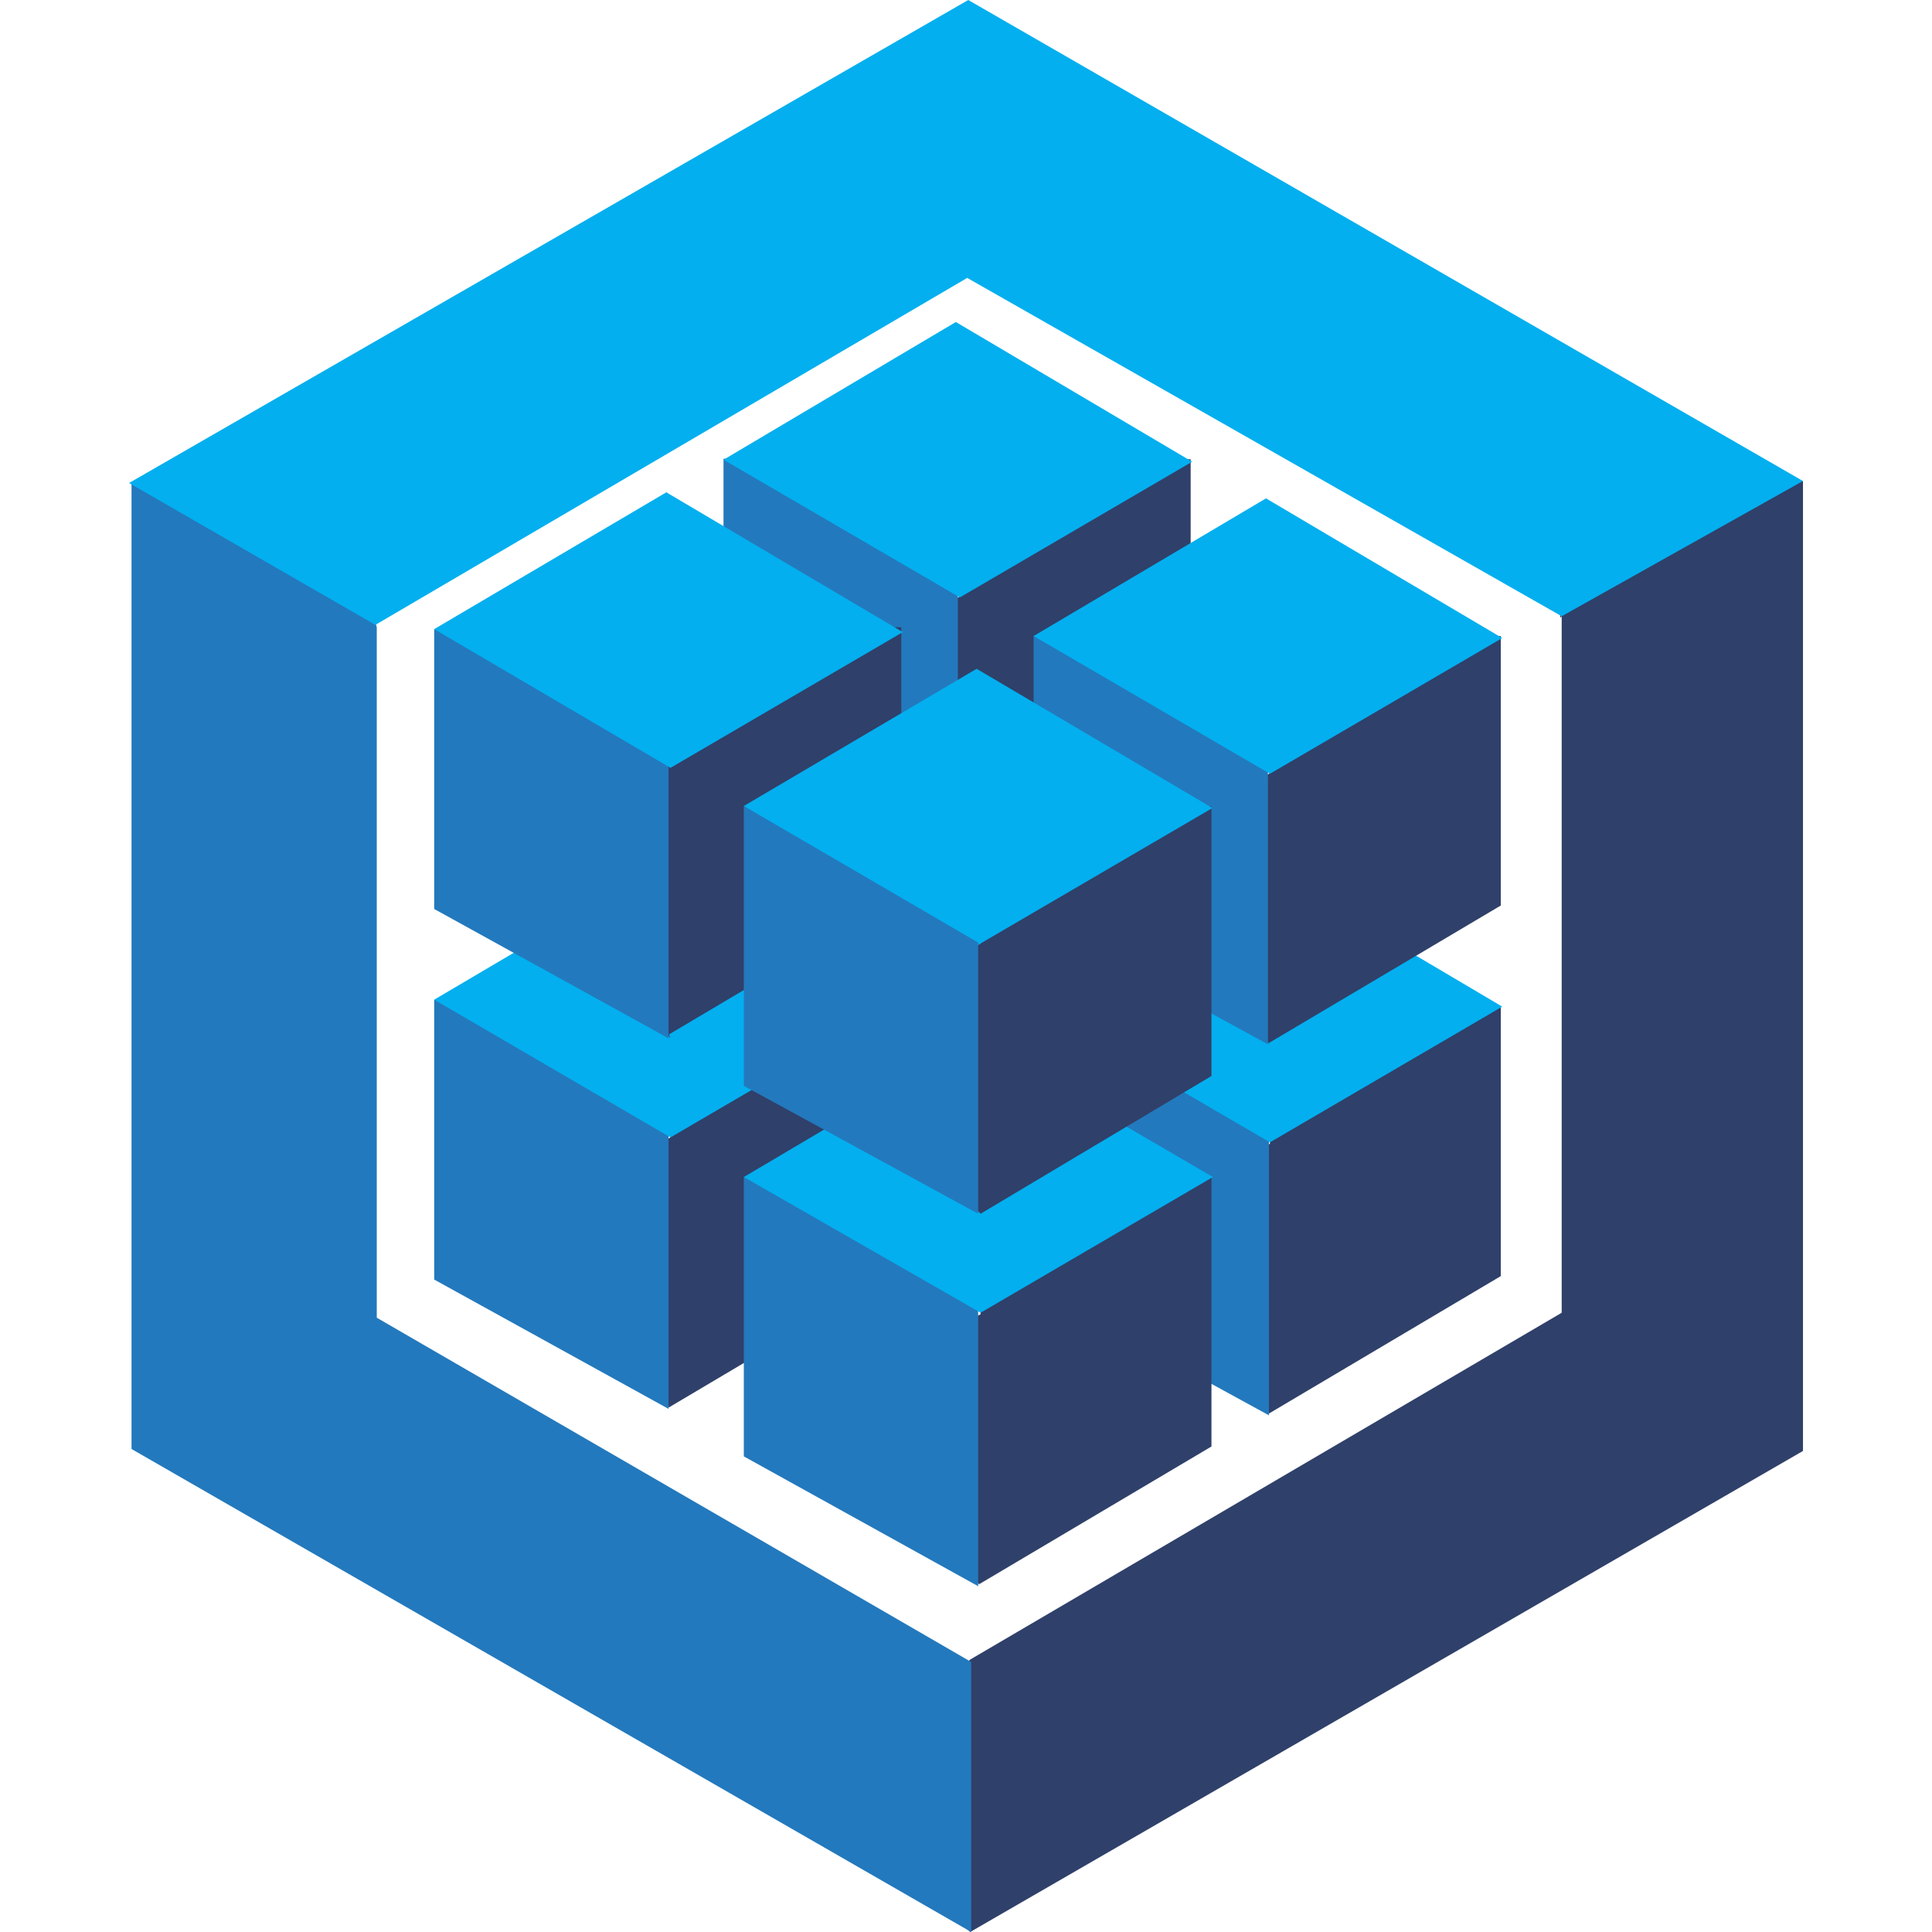
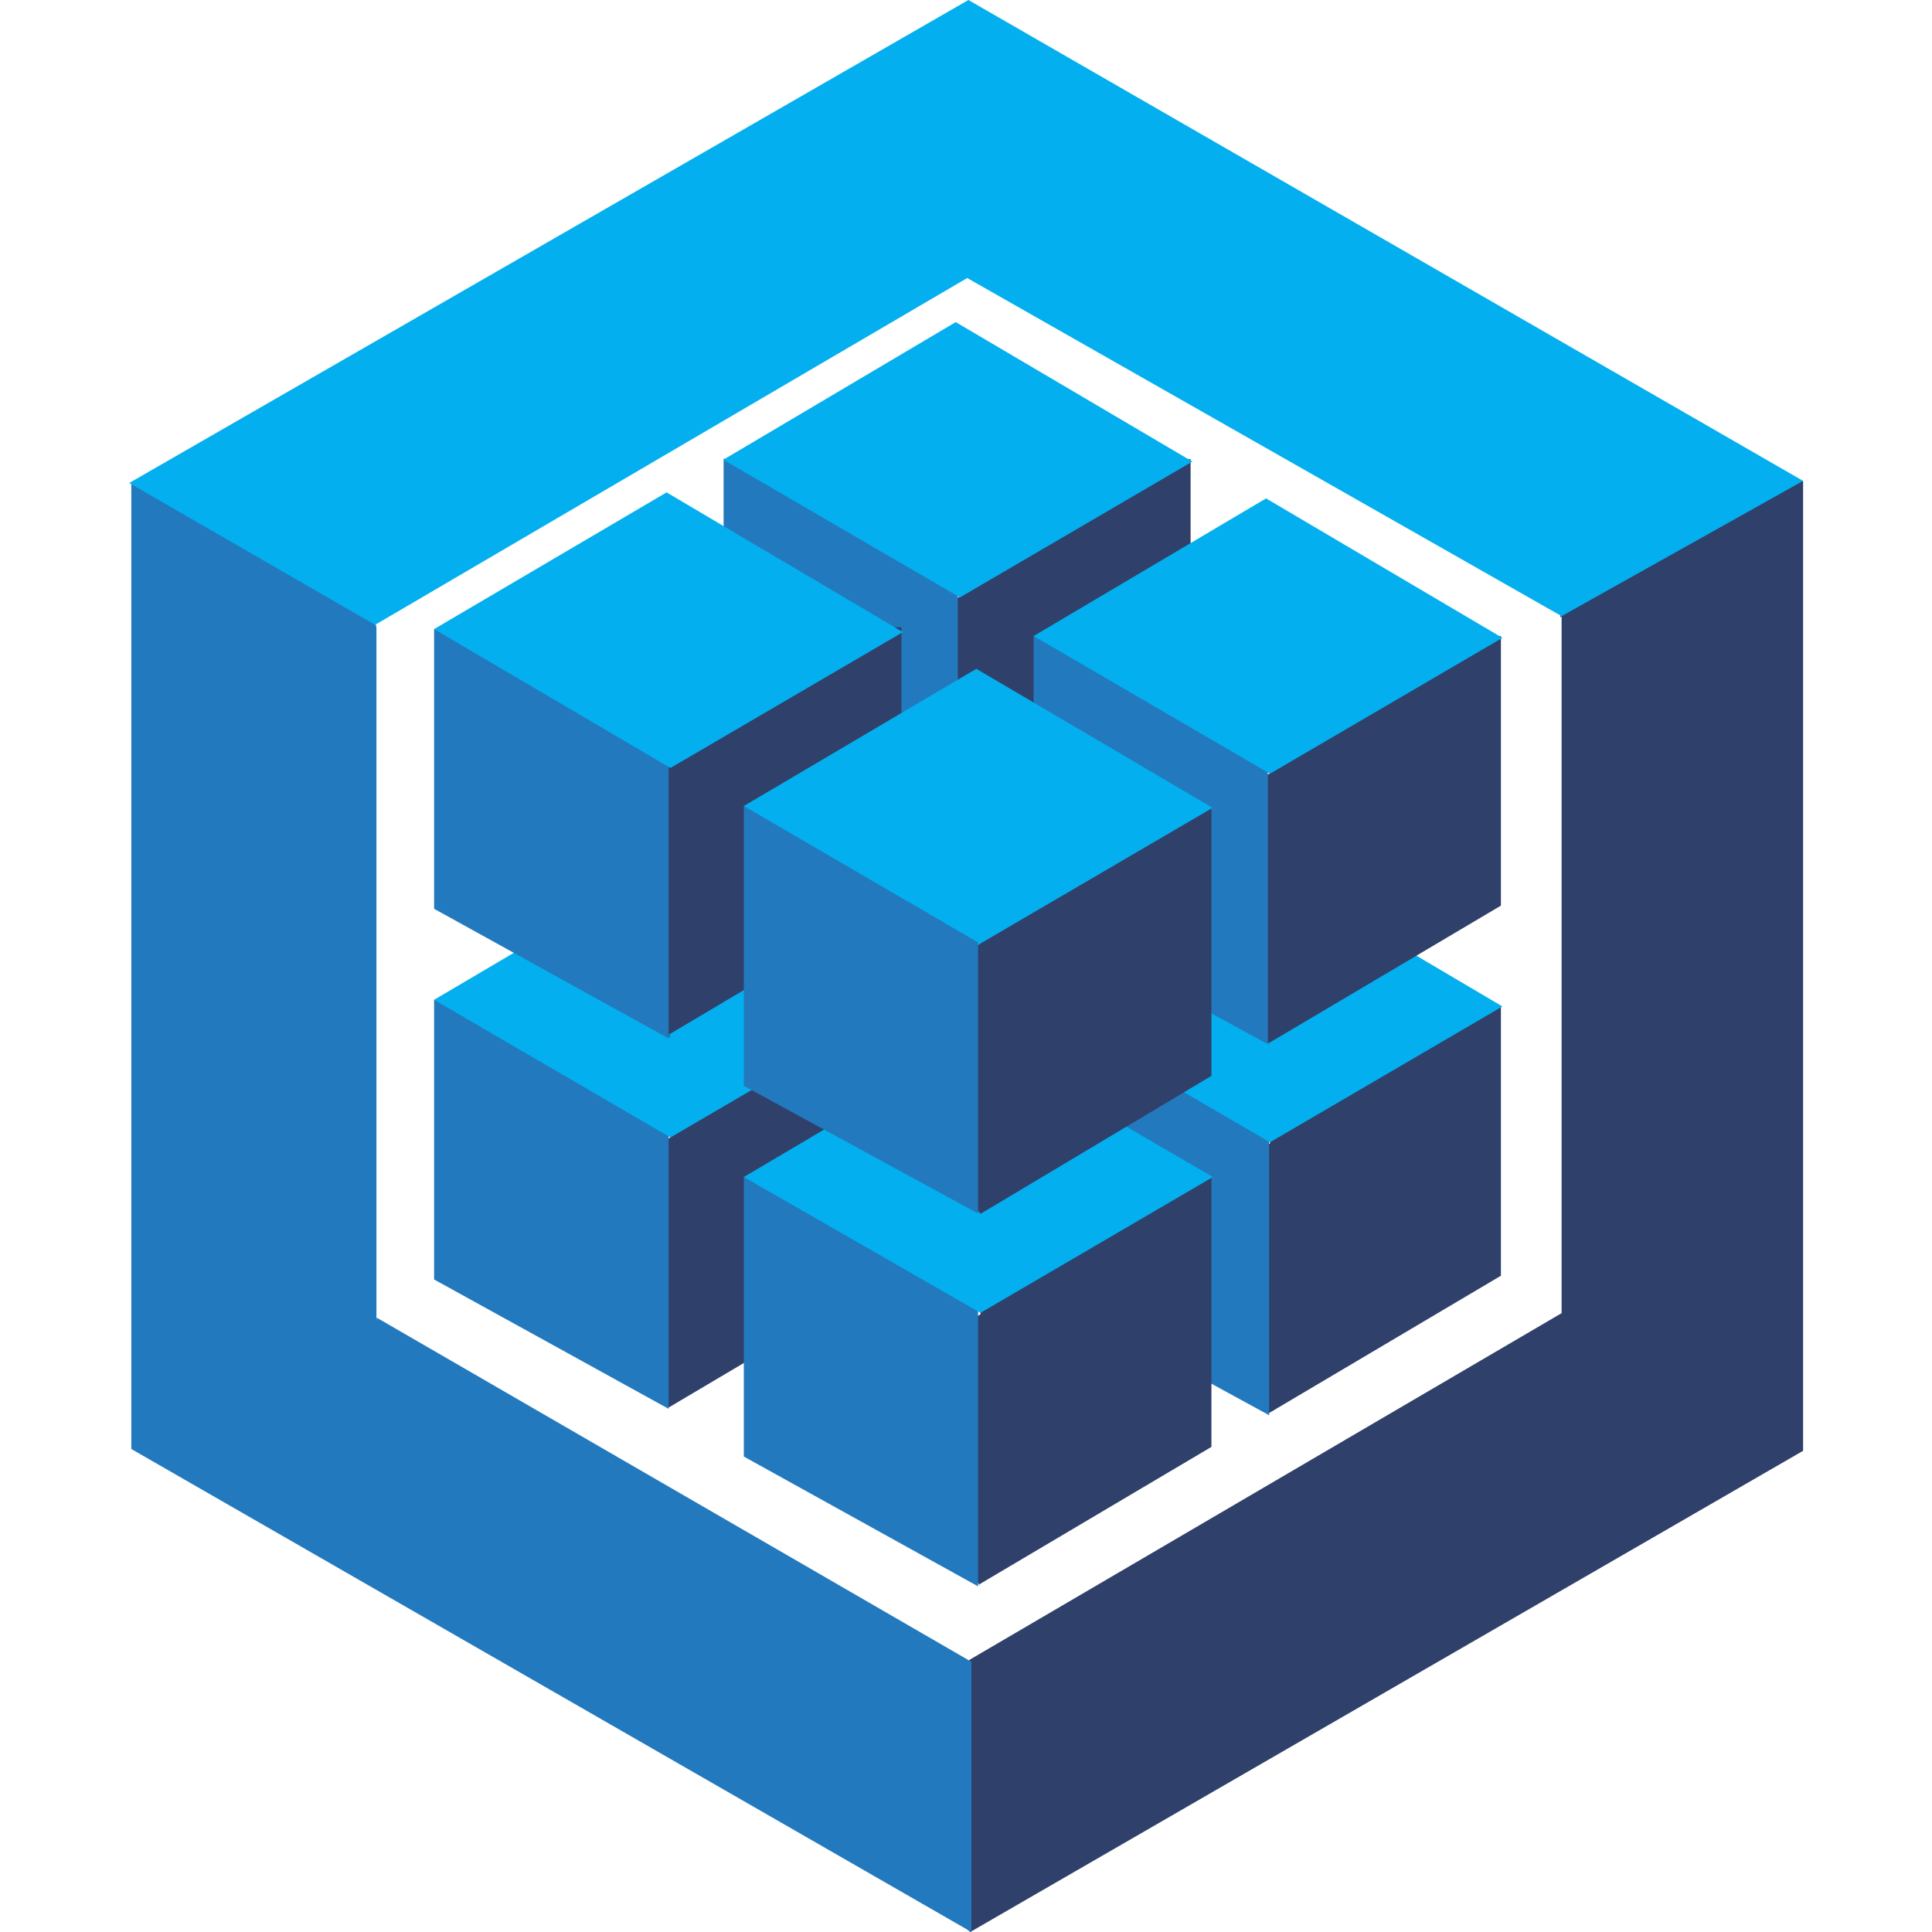
- <svg xmlns="http://www.w3.org/2000/svg" width="64" height="64">
+ <svg xmlns="http://www.w3.org/2000/svg" viewBox="0 0 64 64">
  <style>.D{fill:#2f406a}.E{fill:#2379bd}.F{fill:#03afef}</style>
-   <path d="M51.733 20.414v23.073L32.14 54.974l-.18.164v8.697l.18.164 27.586-15.934v-32.13h-.263l-7.778 4.35v.18" class="D" />
-   <path d="M12.48 43.65l19.692 11.405V64L4.357 48V16h.28l7.762 4.513.082.263V43.75" class="E" />
-   <path d="M12.48 20.726L4.275 16l27.8-16 27.65 15.934-7.992 4.48L32.04 9.206 12.447 20.693" class="F" />
-   <path d="M31.795 41.01l-.213-.213v-8.648l.213-.115v-.213l7.417-4.332h.23v8.927l-7.696 4.562" class="D" />
-   <path d="M23.967 36.743V27.47h.213l7.55 4.398v9.157l-7.828-4.283" class="E" />
-   <path d="M31.664 22.925l-7.696 4.562L31.795 32l7.696-4.496-7.828-4.628" class="F" />
-   <path d="M22.21 46.67l-.213-.213v-8.665l.213-.115v-.213l7.417-4.332h.23v8.927l-7.696 4.562" class="D" />
-   <path d="M14.384 42.388v-9.272h.213l7.55 4.398v9.157l-7.762-4.283" class="E" />
-   <path d="M22.096 28.57l-7.713 4.546 7.828 4.562 7.696-4.496-7.828-4.628" class="F" />
-   <path d="M42.068 46.884l-.213-.213v-8.665l.213-.115v-.213l7.417-4.332h.23v8.927l-7.696 4.562" class="D" />
-   <path d="M34.24 42.6V33.33h.246l7.55 4.398v9.157L34.207 42.6" class="E" />
-   <path d="M41.936 28.718L34.24 33.28l7.828 4.562 7.696-4.496-7.828-4.628" class="F" />
-   <path d="M32.484 52.53l-.213-.213V43.65l.213-.115v-.213l7.417-4.332h.23v8.927l-7.696 4.562" class="D" />
-   <path d="M24.64 48.246V38.99h.213l7.55 4.398v9.157l-7.762-4.3" class="E" />
-   <path d="M32.353 34.43L24.64 38.99l7.844 4.496 7.696-4.496-7.828-4.562" class="F" />
-   <path d="M31.795 28.718l-.213-.213v-8.632l.213-.115v-.213l7.417-4.332h.23v8.927l-7.647 4.578" class="D" />
-   <path d="M23.967 24.468v-9.272h.213l7.55 4.398v9.124l-7.828-4.283" class="E" />
-   <path d="M31.664 10.667l-7.696 4.562 7.828 4.562 7.696-4.496-7.828-4.628" class="F" />
-   <path d="M22.21 34.38l-.213-.213v-8.73l.213-.115v-.213l7.417-4.332h.23v8.927l-7.696 4.562" class="D" />
-   <path d="M14.384 30.113V20.84h.213l7.55 4.398v9.157l-7.762-4.283" class="E" />
-   <path d="M22.096 16.295l-7.713 4.546 7.828 4.595 7.696-4.496-7.828-4.628" class="F" />
-   <path d="M42.068 34.593l-.213-.213V25.73l.213-.115v-.213l7.417-4.332h.23v8.927l-7.696 4.562" class="D" />
-   <path d="M34.24 30.36v-9.305h.246l7.516 4.382v9.157L34.24 30.36" class="E" />
-   <path d="M41.936 16.51L34.24 21.07l7.828 4.562 7.696-4.496-7.828-4.628" class="F" />
-   <path d="M32.484 40.205l-.213-.213v-8.615l.213-.115v-.213l7.417-4.332h.23v8.927l-7.647 4.562" class="D" />
-   <path d="M24.64 35.97V26.7h.213l7.55 4.398v9.108L24.64 35.97" class="E" />
-   <path d="M32.353 22.154L24.64 26.7l7.828 4.562 7.696-4.496-7.81-4.61" class="F" />
+   <path d="M51.73 20.41V43.5L32.14 54.97l-.18.17v8.7l.18.16 27.59-15.94V15.93h-.27l-7.77 4.35v.18" class="D" />
+   <path d="m12.48 43.65 19.7 11.4V64L4.35 48V16h.28l7.76 4.51.08.27v22.97" class="E" />
+   <path d="M12.48 20.73 4.28 16l27.8-16 27.65 15.93-8 4.48-19.69-11.2-19.6 11.48" class="F" />
+   <path d="m31.8 41.01-.22-.21v-8.65l.22-.12v-.2l7.41-4.34h.23v8.93l-7.7 4.56" class="D" />
+   <path d="M23.97 36.74v-9.27h.21l7.55 4.4v9.15l-7.83-4.28" class="E" />
+   <path d="m31.66 22.93-7.7 4.56L31.8 32l7.7-4.5-7.84-4.62" class="F" />
+   <path d="m22.21 46.67-.21-.21v-8.67l.21-.11v-.22l7.42-4.33h.23v8.93l-7.7 4.56" class="D" />
+   <path d="M14.38 42.39v-9.27h.22l7.55 4.4v9.15l-7.76-4.28" class="E" />
+   <path d="m22.1 28.57-7.72 4.55 7.83 4.56 7.7-4.5-7.83-4.63" class="F" />
+   <path d="m42.07 46.88-.22-.2V38l.22-.12v-.21l7.41-4.33h.24v8.92l-7.7 4.56" class="D" />
+   <path d="M34.24 42.6v-9.27h.25l7.55 4.4v9.15L34.2 42.6" class="E" />
+   <path d="m41.94 28.72-7.7 4.56 7.83 4.56 7.7-4.5-7.83-4.62" class="F" />
+   <path d="m32.48 52.53-.2-.21v-8.67l.2-.11v-.22L39.9 39h.23v8.93l-7.7 4.56" class="D" />
+   <path d="M24.64 48.25v-9.26h.21l7.55 4.4v9.16l-7.76-4.3" class="E" />
+   <path d="m32.35 34.43-7.71 4.56 7.84 4.5 7.7-4.5-7.83-4.56" class="F" />
+   <path d="m31.8 28.72-.22-.21v-8.64l.22-.11v-.22l7.41-4.33h.23v8.93l-7.64 4.58" class="D" />
+   <path d="M23.97 24.47V15.2h.21l7.55 4.4v9.12l-7.83-4.28" class="E" />
+   <path d="m31.66 10.67-7.7 4.56 7.84 4.56 7.7-4.5-7.84-4.62" class="F" />
+   <path d="m22.21 34.38-.21-.21v-8.73l.21-.12v-.21l7.42-4.33h.23v8.92l-7.7 4.57" class="D" />
+   <path d="M14.38 30.11v-9.27h.22l7.55 4.4v9.16l-7.76-4.29" class="E" />
+   <path d="m22.1 16.3-7.72 4.54 7.83 4.6 7.7-4.5-7.83-4.63" class="F" />
+   <path d="m42.07 34.6-.22-.22v-8.65l.22-.11v-.22l7.41-4.33h.24V30l-7.7 4.56" class="D" />
+   <path d="M34.24 30.36v-9.3h.25L42 25.44v9.15l-7.76-4.23" class="E" />
+   <path d="m41.94 16.51-7.7 4.56 7.83 4.56 7.7-4.5-7.83-4.62" class="F" />
+   <path d="m32.48 40.2-.2-.2v-8.62l.2-.12v-.21l7.42-4.33h.23v8.92l-7.65 4.57" class="D" />
+   <path d="M24.64 35.97V26.7h.21l7.55 4.4v9.1l-7.76-4.23" class="E" />
+   <path d="m32.35 22.15-7.71 4.55 7.83 4.56 7.7-4.5-7.82-4.6" class="F" />
</svg>
